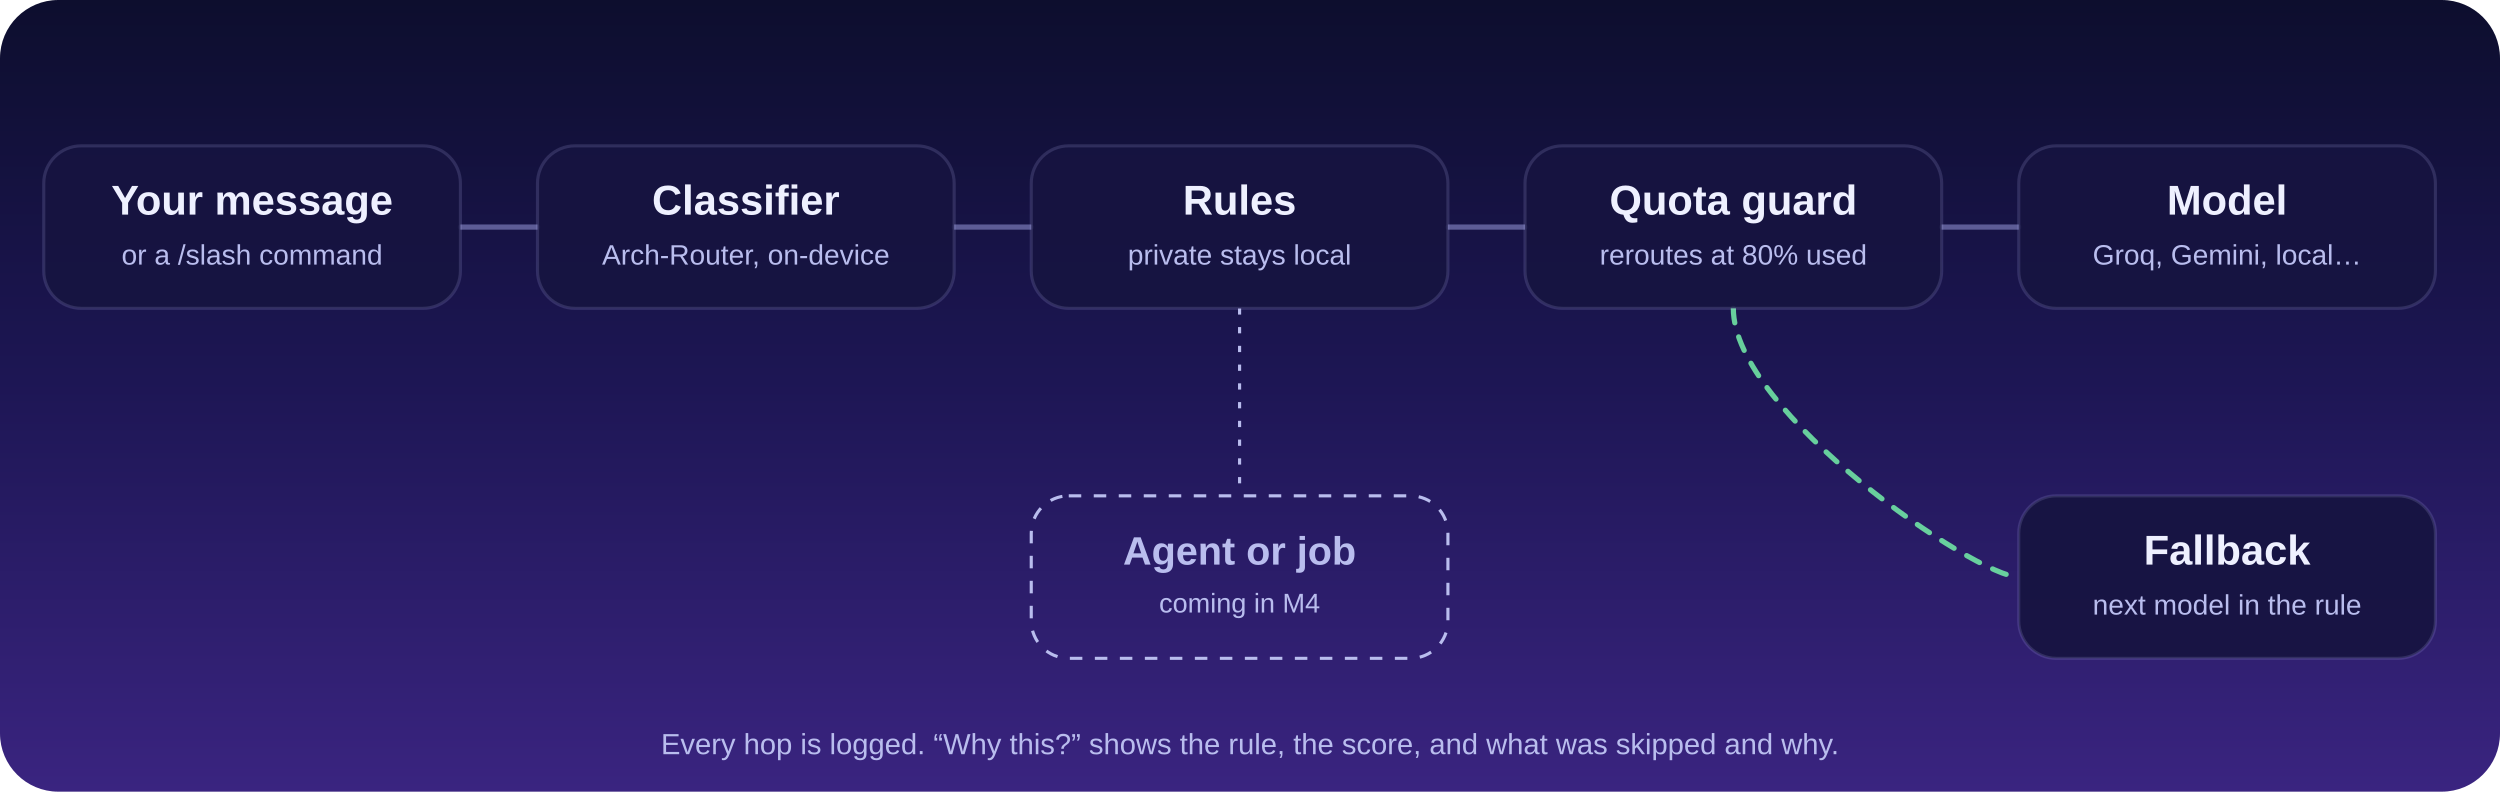
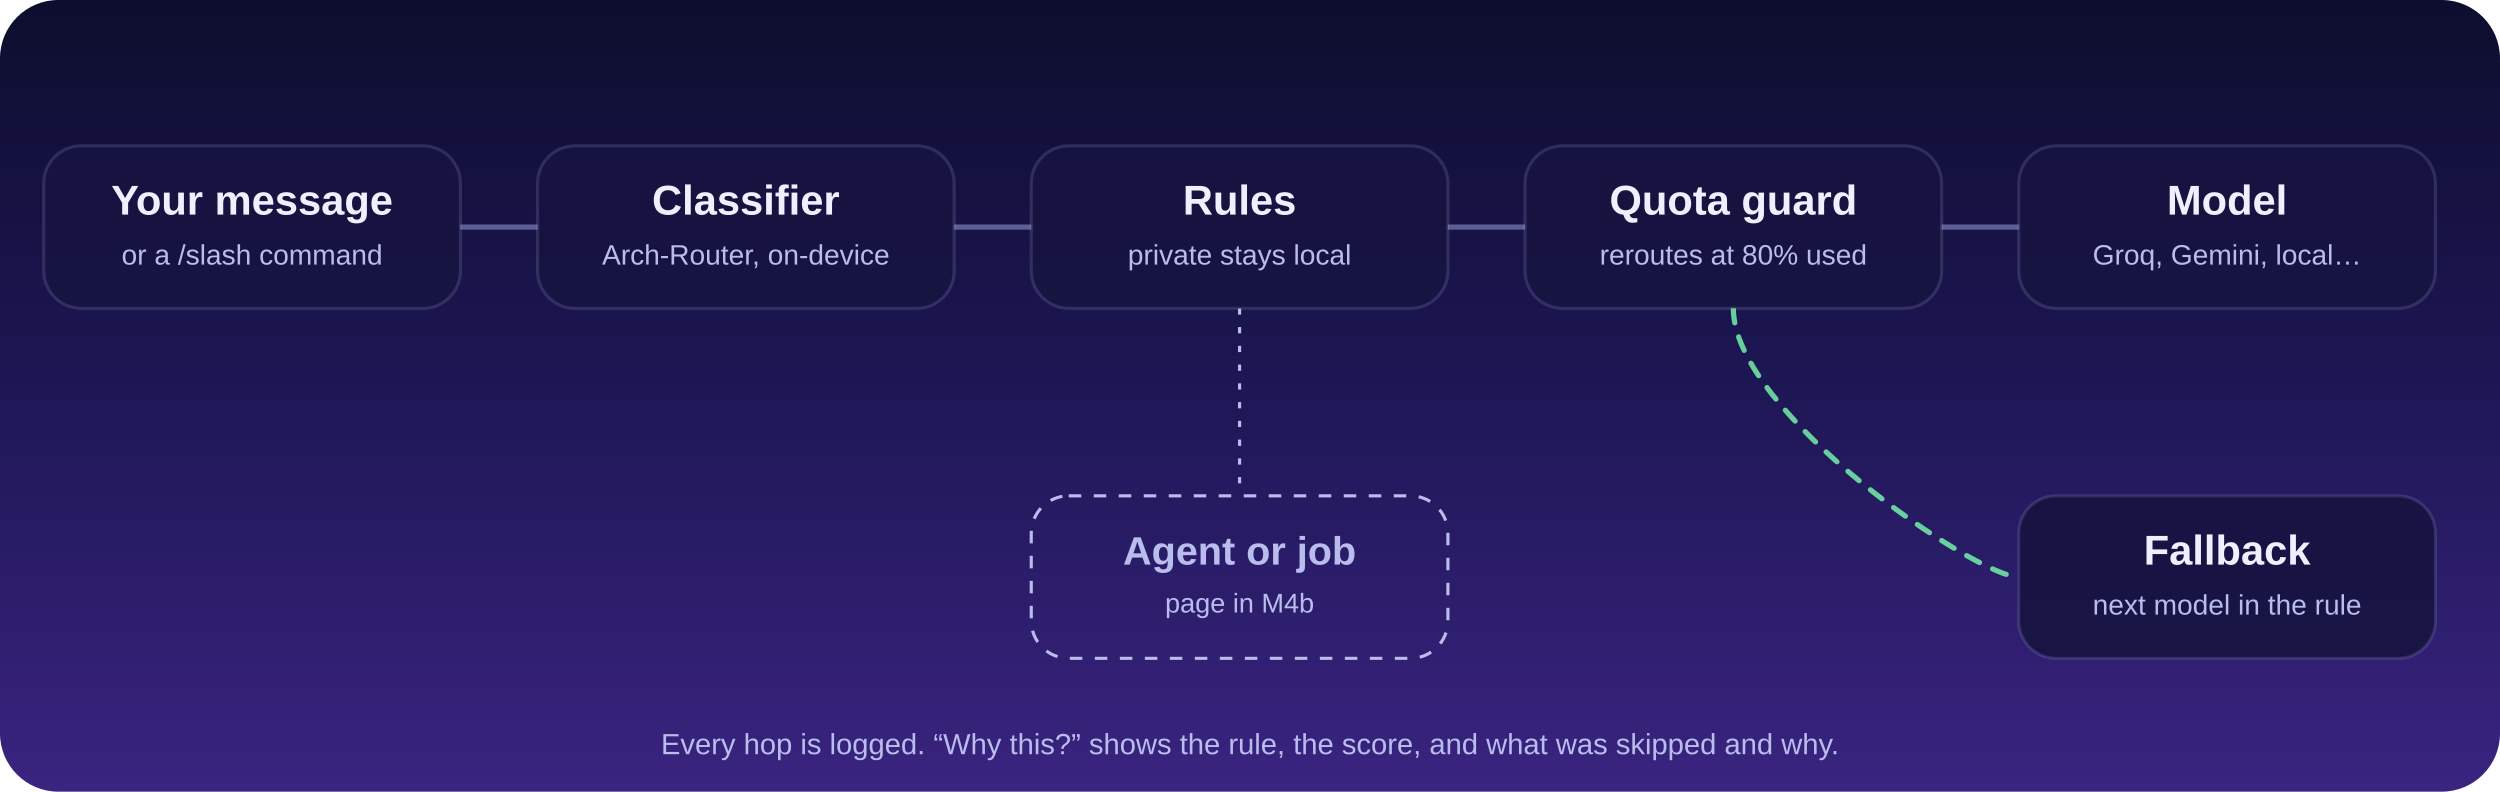
<svg xmlns="http://www.w3.org/2000/svg" viewBox="0 0 1200 380" width="1200" height="380" role="img" aria-labelledby="t d">
  <defs>
    <linearGradient id="sky" x1="0" y1="0" x2="0" y2="1">
      <stop offset="0%" stop-color="#0d0e2e" />
      <stop offset="48%" stop-color="#1d1654" />
      <stop offset="100%" stop-color="#3a2480" />
    </linearGradient>
  </defs>
  <style>text{font-family:'Plus Jakarta Sans','Manrope','Segoe UI',system-ui,-apple-system,'Helvetica Neue',Arial,sans-serif}
.wire{fill:none;stroke:#b3b6fa;stroke-opacity:.45;stroke-width:2.5;stroke-linecap:round}
.fbwire{stroke:#6fe3a4;stroke-opacity:.9;stroke-dasharray:7 7}
.g{opacity:0}
.dot{opacity:0}
.dot.d1{animation:d1 18s linear infinite}
.dot.d2{animation:d2 18s linear infinite}
@keyframes d1{0%{opacity:0;transform:translate(121px,109px)}1%{opacity:1;transform:translate(121px,109px)}9.5%{opacity:1;transform:translate(358px,109px)}10.7%{opacity:1;transform:translate(358px,109px)}19.2%{opacity:1;transform:translate(595px,109px)}20.4%{opacity:1;transform:translate(595px,109px)}28.9%{opacity:1;transform:translate(832px,109px)}30.1%{opacity:1;transform:translate(832px,109px)}38.6%{opacity:1;transform:translate(1069px,109px)}40.6%{opacity:0;transform:translate(1069px,109px)}}
@keyframes d2{50%{opacity:0;transform:translate(121px,109px)}51%{opacity:1;transform:translate(121px,109px)}59.5%{opacity:1;transform:translate(358px,109px)}60.7%{opacity:1;transform:translate(358px,109px)}69.2%{opacity:1;transform:translate(595px,109px)}70.4%{opacity:1;transform:translate(595px,109px)}78.9%{opacity:1;transform:translate(832px,109px)}80.1%{opacity:1;transform:translate(832px,109px)}88.6%{opacity:1;transform:translate(832px,277px)}89.8%{opacity:1;transform:translate(832px,277px)}98.3%{opacity:1;transform:translate(1069px,277px)}100.3%{opacity:0;transform:translate(1069px,277px)}}
.n0{animation:g_n0 18s linear infinite}@keyframes g_n0{0%{opacity:0}-0.2%{opacity:0}1%{opacity:1}8%{opacity:0}49.8%{opacity:0}51%{opacity:1}58%{opacity:0}100%{opacity:0}}
.n1{animation:g_n1 18s linear infinite}@keyframes g_n1{0%{opacity:0}8.3%{opacity:0}9.5%{opacity:1}16.5%{opacity:0}58.3%{opacity:0}59.5%{opacity:1}66.5%{opacity:0}100%{opacity:0}}
.n2{animation:g_n2 18s linear infinite}@keyframes g_n2{0%{opacity:0}18%{opacity:0}19.2%{opacity:1}26.2%{opacity:0}68%{opacity:0}69.2%{opacity:1}76.2%{opacity:0}100%{opacity:0}}
.n3{animation:g_n3 18s linear infinite}@keyframes g_n3{0%{opacity:0}27.7%{opacity:0}28.9%{opacity:1}35.9%{opacity:0}77.7%{opacity:0}78.9%{opacity:1}85.9%{opacity:0}100%{opacity:0}}
.n4{animation:g_n4 18s linear infinite}@keyframes g_n4{0%{opacity:0}37.4%{opacity:0}38.6%{opacity:1}45.6%{opacity:0}100%{opacity:0}}
.fb{animation:g_fb 18s linear infinite}@keyframes g_fb{0%{opacity:0}87.4%{opacity:0}88.6%{opacity:1}95.6%{opacity:0}100%{opacity:0}}
.warn{opacity:0;animation:warn 18s linear infinite}
@keyframes warn{0%,76.9%{opacity:0}78.9%,88.9%{opacity:1}92.9%,100%{opacity:0}}
@media (prefers-reduced-motion: reduce){.dot{display:none}.g,.warn{animation:none!important}.warn{opacity:1}.fb{opacity:1}}</style>
  <rect width="1200" height="380" rx="28" fill="url(#sky)" />
  <path class="wire " d="M221 109L258 109" />
  <path class="wire " d="M458 109L495 109" />
  <path class="wire " d="M695 109L732 109" />
  <path class="wire " d="M932 109L969 109" />
  <path class="wire fbwire" d="M832 148C832 198 949 277 969 277" />
  <g class="soon">
    <rect x="495" y="238" width="200" height="78" rx="18" fill="none" stroke="#b9bdee" stroke-dasharray="6 6" stroke-width="1.5" />
    <text x="595" y="271" text-anchor="middle" font-size="19" font-weight="700" fill="#b9bdee">Agent or job</text>
-     <text x="595" y="294" text-anchor="middle" font-size="13" fill="#b9bdee">coming in M4</text>
+     <text x="595" y="294" text-anchor="middle" font-size="13" fill="#b9bdee">page in M4b</text>
  </g>
  <path d="M595 148V238" stroke="#b9bdee" stroke-width="1.5" stroke-dasharray="3 6" fill="none" />
  <g>
    <rect x="21" y="70" width="200" height="78" rx="18" fill="rgba(22,20,64,0.92)" stroke="rgba(190,190,255,0.16)" stroke-width="1.5" />
    <rect class="g n0" x="18" y="67" width="206" height="84" rx="21" fill="none" stroke="#b3b6fa" stroke-width="3" />
    <text x="121" y="103" text-anchor="middle" font-size="20" font-weight="700" fill="#eef0ff">Your message</text>
    <text x="121" y="127" text-anchor="middle" font-size="13.5" fill="#b9bdee">or a /slash command</text>
  </g>
  <g>
    <rect x="258" y="70" width="200" height="78" rx="18" fill="rgba(22,20,64,0.92)" stroke="rgba(190,190,255,0.16)" stroke-width="1.5" />
    <rect class="g n1" x="255" y="67" width="206" height="84" rx="21" fill="none" stroke="#b3b6fa" stroke-width="3" />
    <text x="358" y="103" text-anchor="middle" font-size="20" font-weight="700" fill="#eef0ff">Classifier</text>
    <text x="358" y="127" text-anchor="middle" font-size="13.5" fill="#b9bdee">Arch-Router, on-device</text>
  </g>
  <g>
    <rect x="495" y="70" width="200" height="78" rx="18" fill="rgba(22,20,64,0.92)" stroke="rgba(190,190,255,0.16)" stroke-width="1.5" />
    <rect class="g n2" x="492" y="67" width="206" height="84" rx="21" fill="none" stroke="#b3b6fa" stroke-width="3" />
    <text x="595" y="103" text-anchor="middle" font-size="20" font-weight="700" fill="#eef0ff">Rules</text>
    <text x="595" y="127" text-anchor="middle" font-size="13.5" fill="#b9bdee">private stays local</text>
  </g>
  <g>
    <rect x="732" y="70" width="200" height="78" rx="18" fill="rgba(22,20,64,0.92)" stroke="rgba(190,190,255,0.16)" stroke-width="1.5" />
    <rect class="g n3" x="729" y="67" width="206" height="84" rx="21" fill="none" stroke="#b3b6fa" stroke-width="3" />
    <text x="832" y="103" text-anchor="middle" font-size="20" font-weight="700" fill="#eef0ff">Quota guard</text>
    <text x="832" y="127" text-anchor="middle" font-size="13.5" fill="#b9bdee">reroutes at 80% used</text>
  </g>
  <g>
    <rect x="969" y="70" width="200" height="78" rx="18" fill="rgba(22,20,64,0.92)" stroke="rgba(190,190,255,0.16)" stroke-width="1.5" />
    <rect class="g n4" x="966" y="67" width="206" height="84" rx="21" fill="none" stroke="#b3b6fa" stroke-width="3" />
    <text x="1069" y="103" text-anchor="middle" font-size="20" font-weight="700" fill="#eef0ff">Model</text>
    <text x="1069" y="127" text-anchor="middle" font-size="13.5" fill="#b9bdee">Groq, Gemini, local…</text>
  </g>
  <g>
    <rect x="969" y="238" width="200" height="78" rx="18" fill="rgba(22,20,64,0.92)" stroke="rgba(190,190,255,0.16)" stroke-width="1.5" />
    <rect class="g fb" x="966" y="235" width="206" height="84" rx="21" fill="none" stroke="#6fe3a4" stroke-width="3" />
    <text x="1069" y="271" text-anchor="middle" font-size="20" font-weight="700" fill="#eef0ff">Fallback</text>
    <text x="1069" y="295" text-anchor="middle" font-size="13.5" fill="#b9bdee">next model in the rule</text>
  </g>
  <g class="warn">
    <text x="846" y="187" font-size="14" font-weight="700" fill="#ffc766">80% used or 429</text>
    <text x="846" y="205" font-size="13" fill="#b9bdee">so it moves on</text>
  </g>
  <circle class="dot d1" r="9" fill="#8b8fe8" stroke="#eef0ff" stroke-width="3" />
  <circle class="dot d2" r="9" fill="#8b8fe8" stroke="#eef0ff" stroke-width="3" />
  <text x="600" y="362" text-anchor="middle" font-size="14" fill="#b9bdee">Every hop is logged. “Why this?” shows the rule, the score, and what was skipped and why.</text>
</svg>
